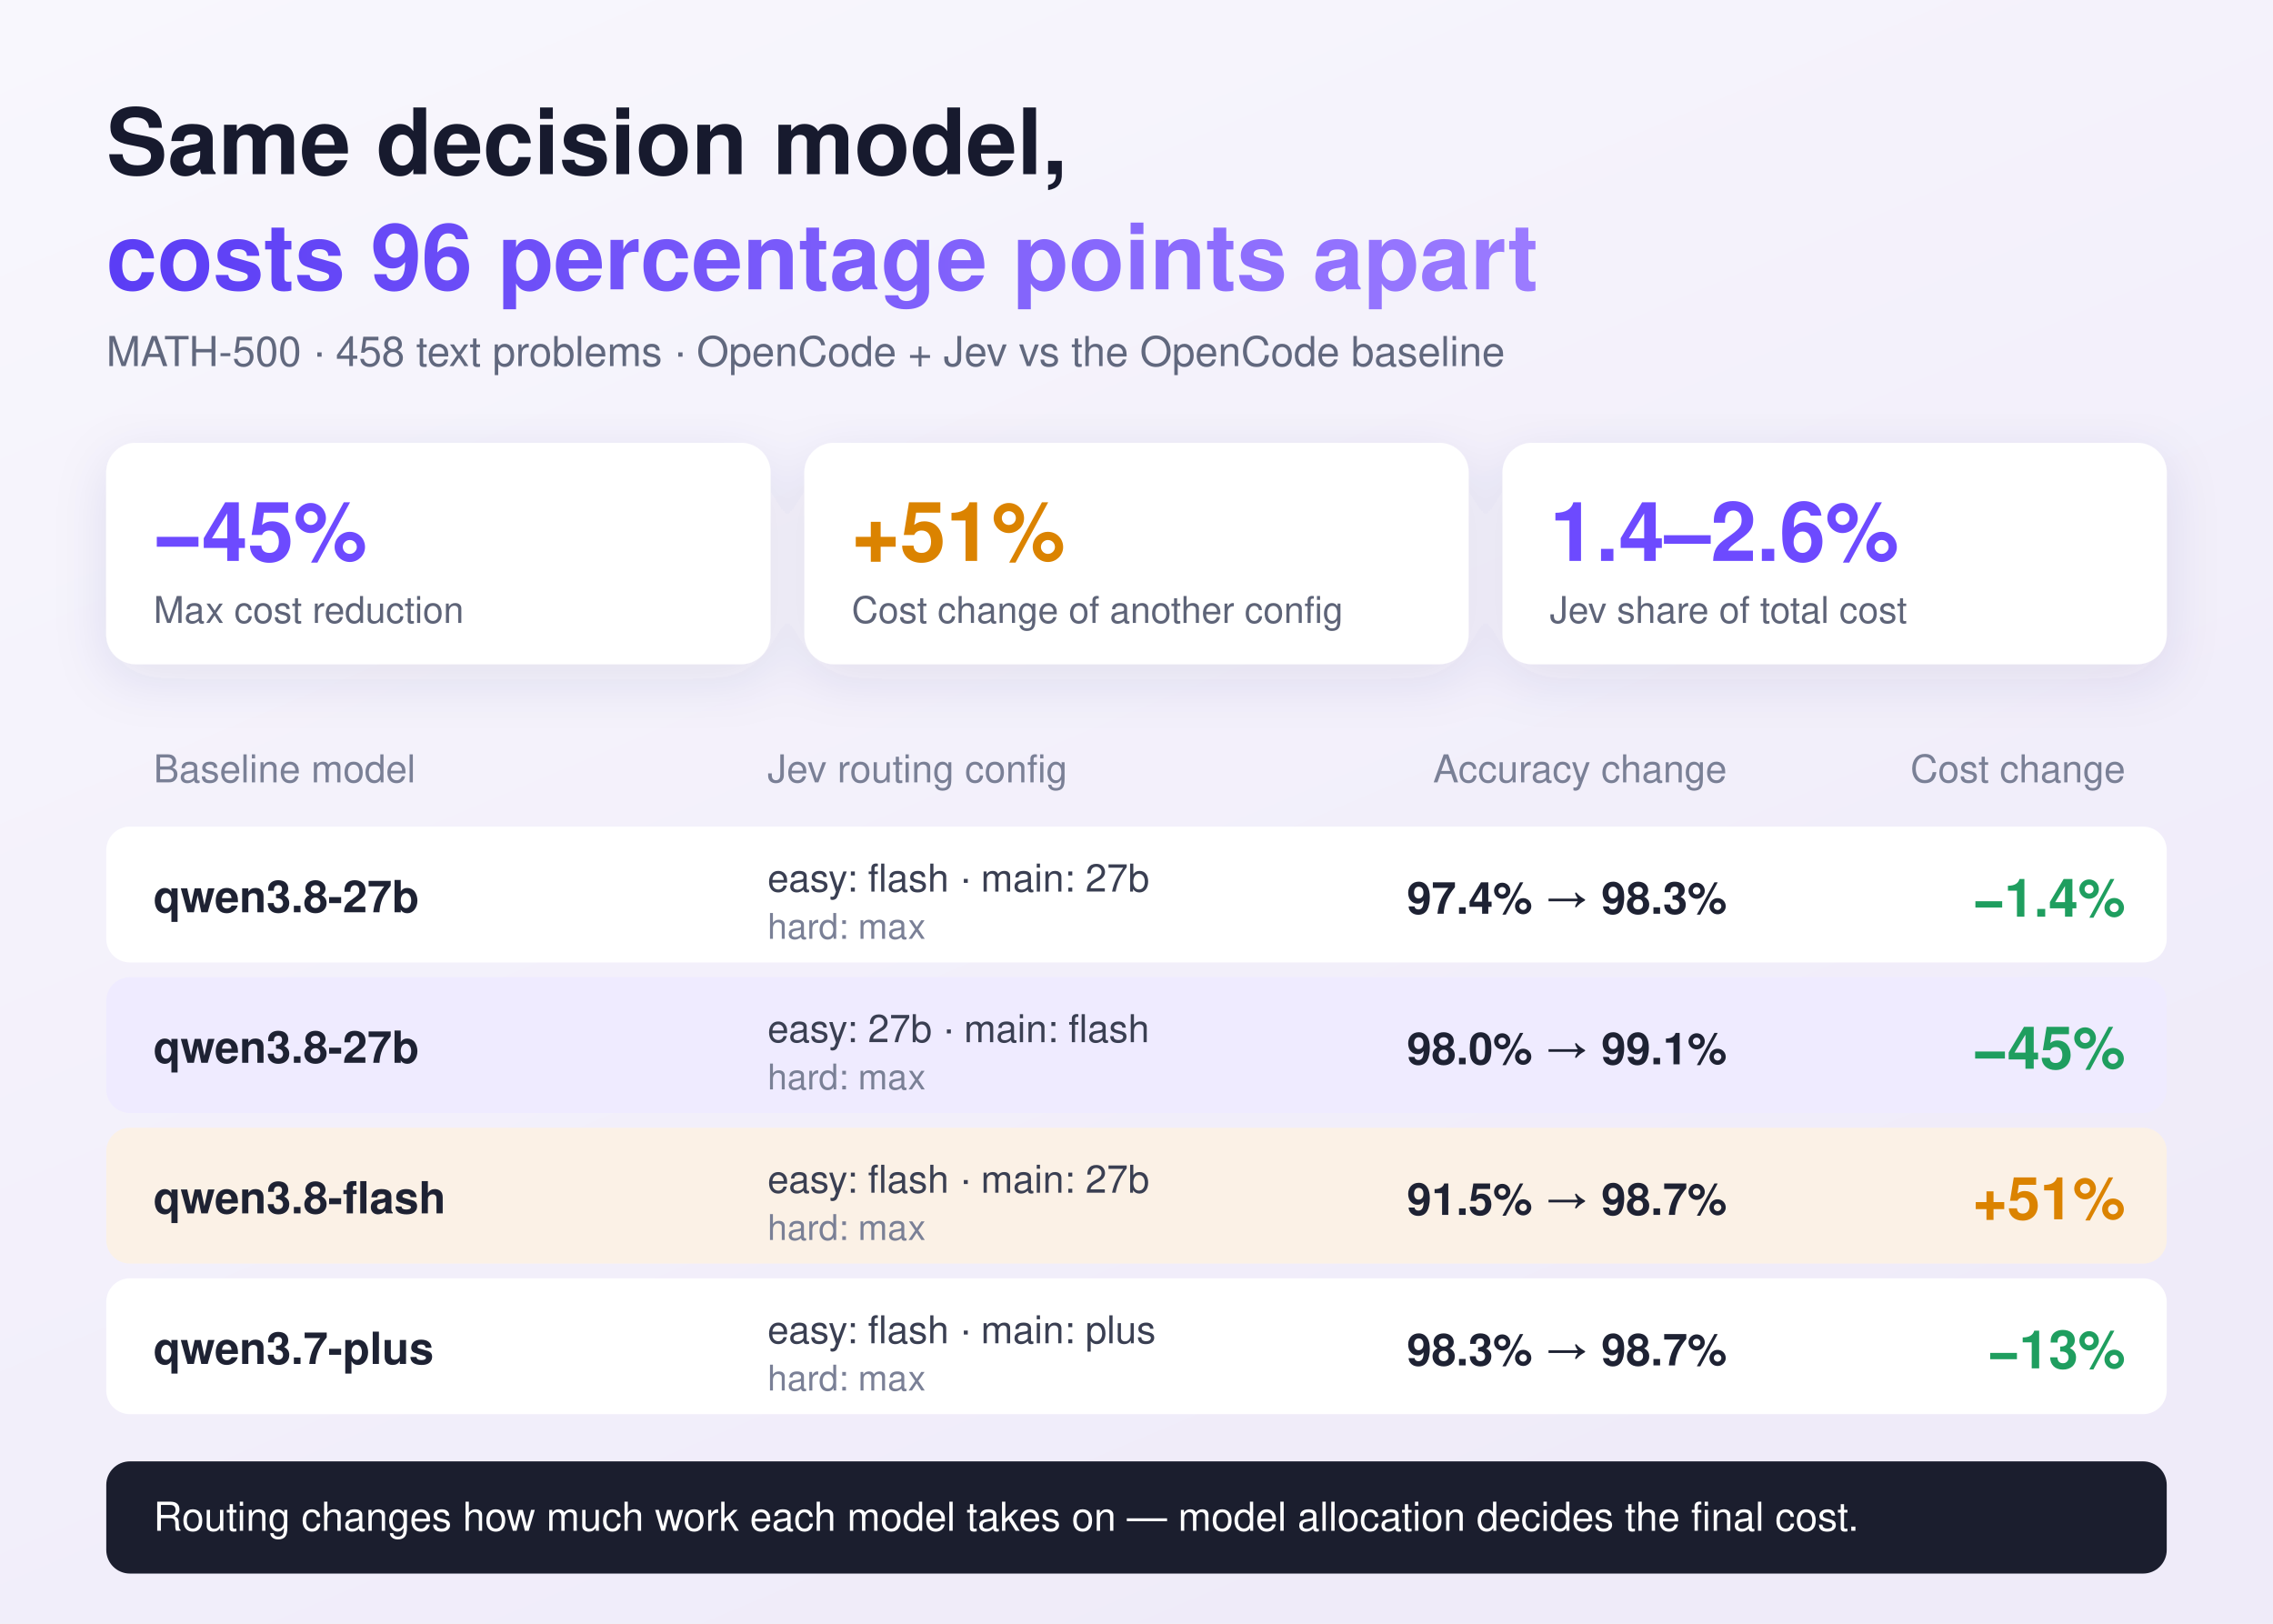
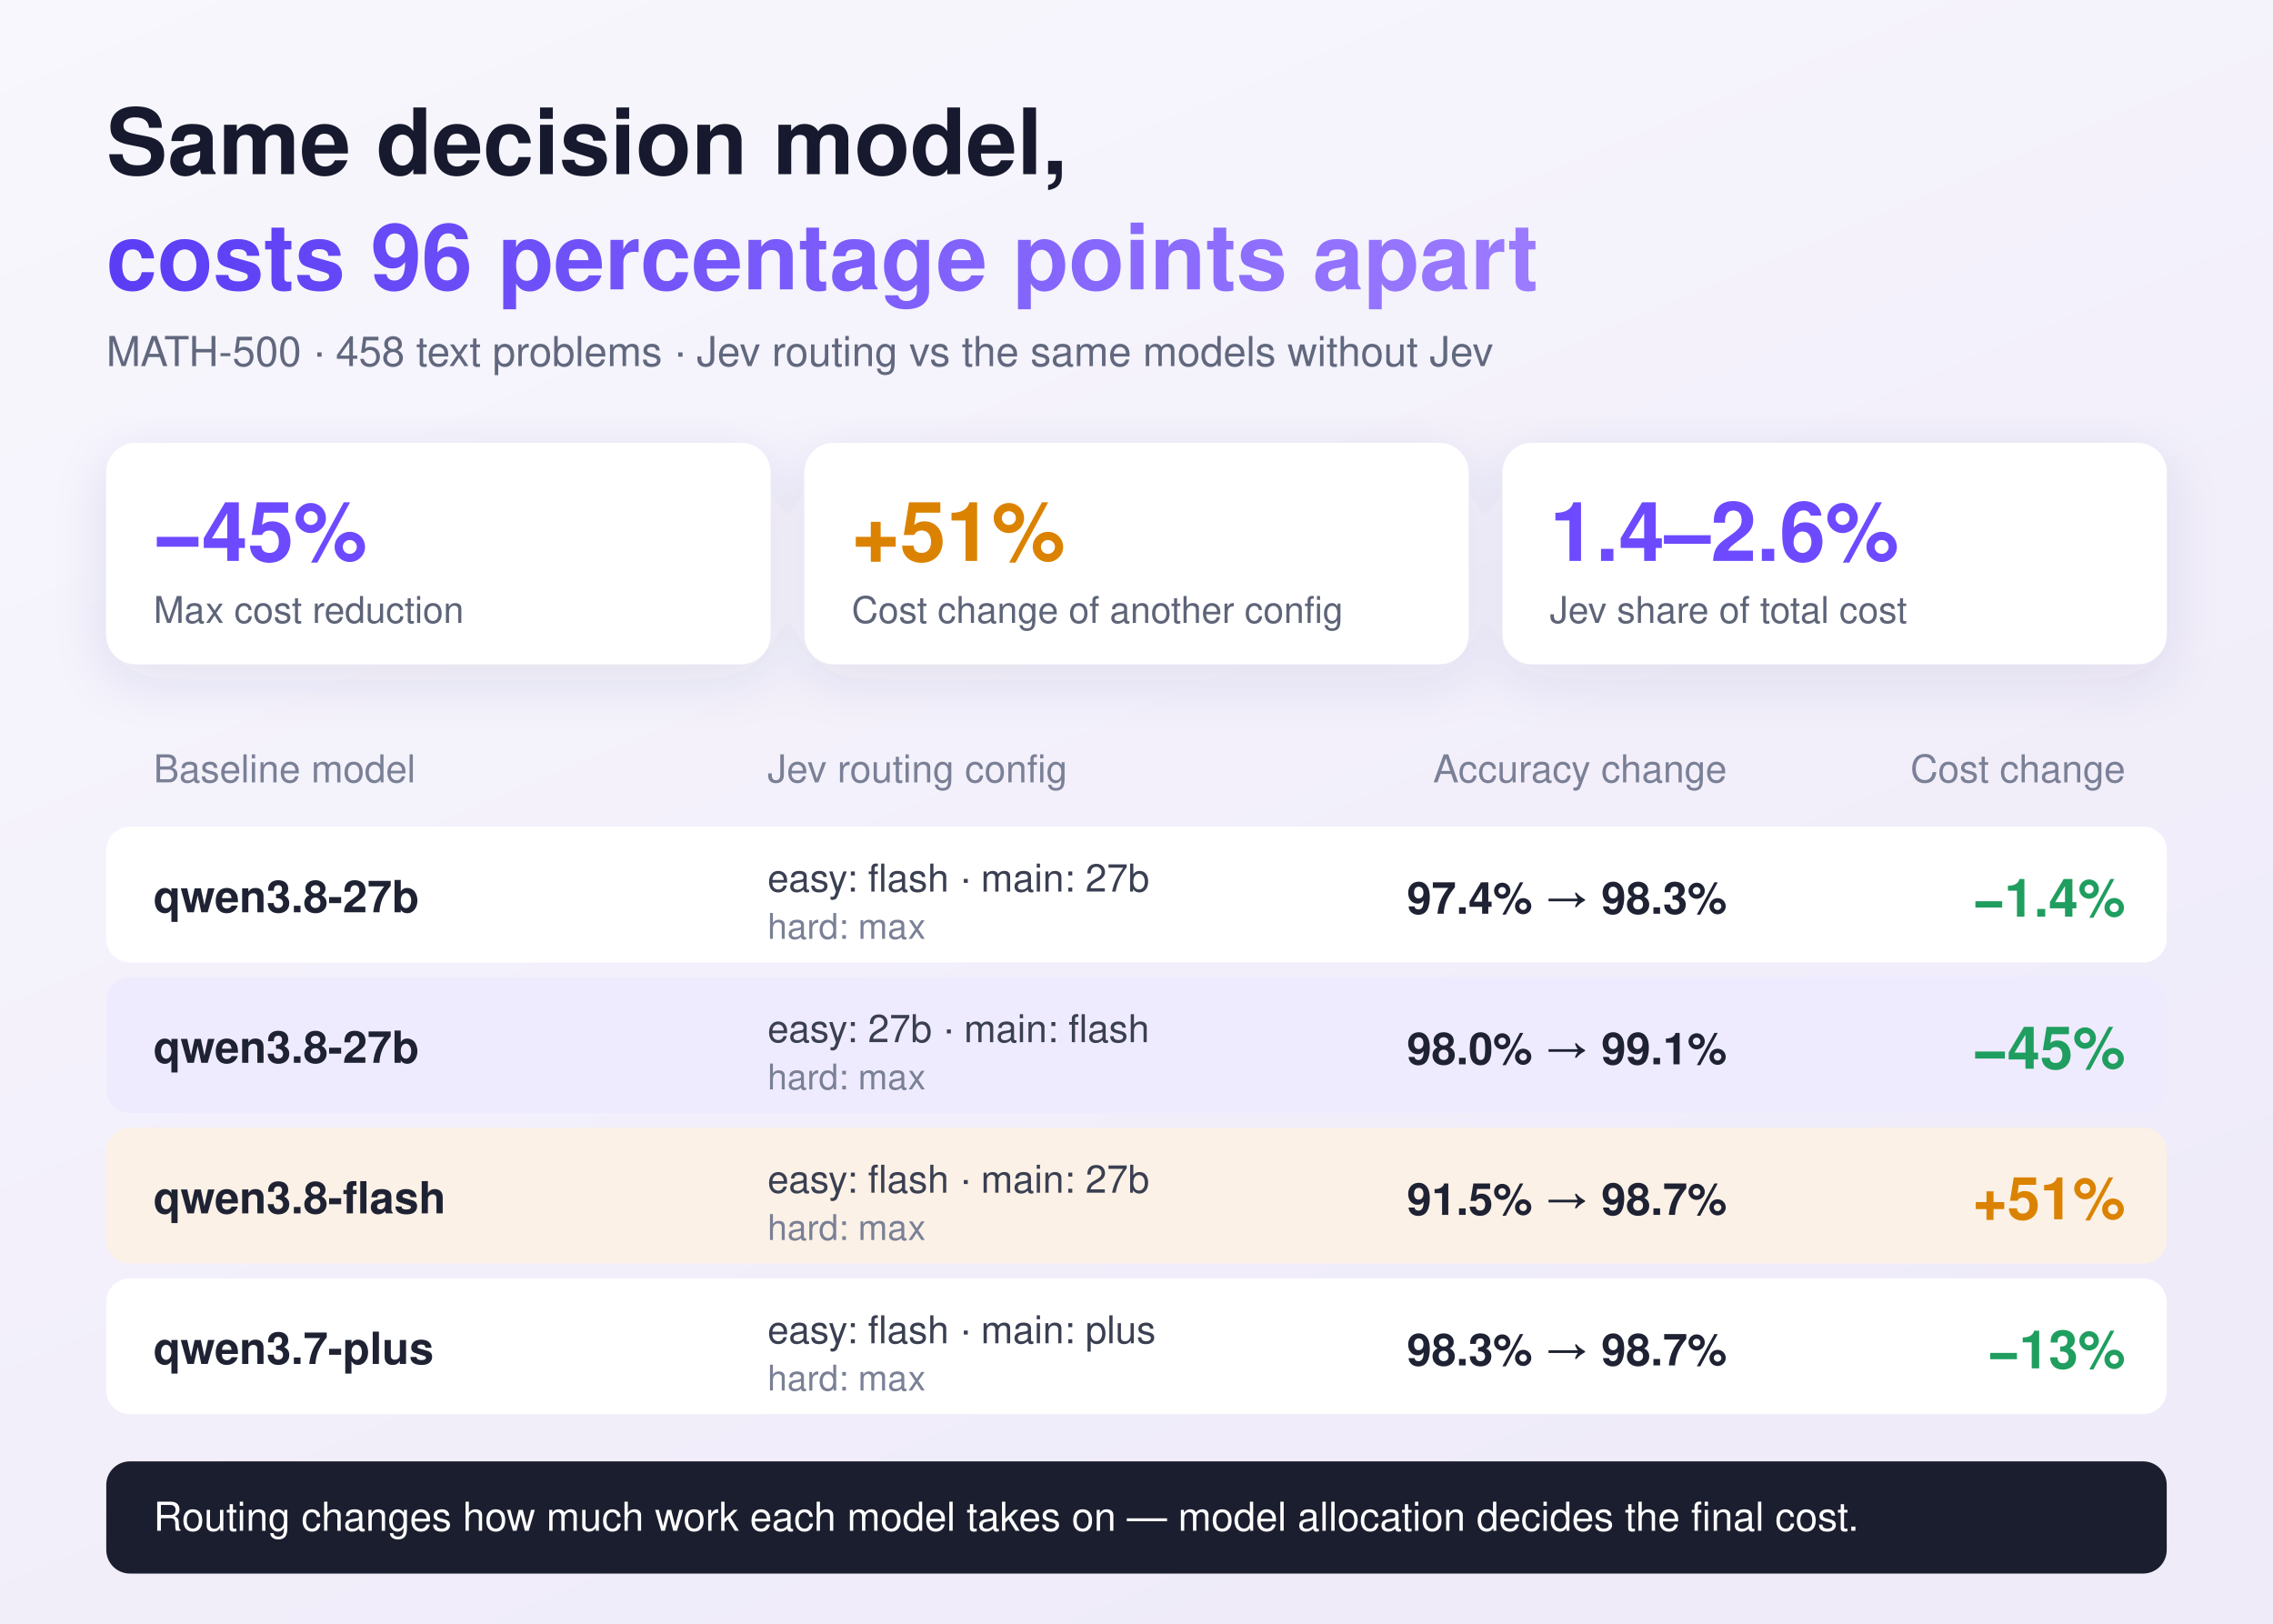
<svg xmlns="http://www.w3.org/2000/svg" width="1540" height="1100" viewBox="0 0 1540 1100" font-family="Helvetica Neue, Helvetica, Arial, sans-serif">
  <defs>
    <linearGradient id="bg" x1="0" y1="0" x2="0.6" y2="1">
      <stop offset="0" stop-color="#F8F7FD" />
      <stop offset="1" stop-color="#EFEBF9" />
    </linearGradient>
    <linearGradient id="grad" x1="0" y1="0" x2="1" y2="0">
      <stop offset="0" stop-color="#5B3DF5" />
      <stop offset="1" stop-color="#9B7BFF" />
    </linearGradient>
    <filter id="soft" x="-20%" y="-20%" width="140%" height="160%">
      <feDropShadow dx="0" dy="10" stdDeviation="18" flood-color="#3B2A78" flood-opacity="0.10" />
    </filter>
  </defs>
  <rect width="1540" height="1100" fill="url(#bg)" />
  <text x="72" y="118" font-size="62" font-weight="700" fill="#171A2E">Same decision model,</text>
  <text x="72" y="196" font-size="62" font-weight="700" fill="url(#grad)">costs 96 percentage points apart</text>
-   <text x="72" y="248" font-size="28" fill="#61687E">MATH-500 · 458 text problems · OpenCode + Jev vs the OpenCode baseline</text>
+   <text x="72" y="248" font-size="28" fill="#61687E">MATH-500 · 458 text problems · Jev routing vs the same models without Jev</text>
  <g filter="url(#soft)">
    <rect x="72" y="300" width="450" height="150" rx="20" fill="#FFFFFF" />
    <rect x="545" y="300" width="450" height="150" rx="20" fill="#FFFFFF" />
    <rect x="1018" y="300" width="450" height="150" rx="20" fill="#FFFFFF" />
  </g>
  <text x="104" y="380" font-size="56" font-weight="700" fill="#6D4AFF">−45%</text>
  <text x="104" y="422" font-size="25" fill="#5E6478">Max cost reduction</text>
  <text x="577" y="380" font-size="56" font-weight="700" fill="#DB8300">+51%</text>
  <text x="577" y="422" font-size="25" fill="#5E6478">Cost change of another config</text>
  <text x="1050" y="380" font-size="56" font-weight="700" fill="#6D4AFF">1.4–2.6%</text>
  <text x="1050" y="422" font-size="25" fill="#5E6478">Jev share of total cost</text>
  <text x="104" y="530" font-size="26" fill="#7A8096">Baseline model</text>
  <text x="520" y="530" font-size="26" fill="#7A8096">Jev routing config</text>
  <text x="1170" y="530" font-size="26" fill="#7A8096" text-anchor="end">Accuracy change</text>
  <text x="1440" y="530" font-size="26" fill="#7A8096" text-anchor="end">Cost change</text>
  <rect x="72" y="560" width="1396" height="92" rx="16" fill="#FFFFFF" />
  <rect x="72" y="662" width="1396" height="92" rx="16" fill="#EFEBFF" />
  <rect x="72" y="764" width="1396" height="92" rx="16" fill="#FBF1E6" />
  <rect x="72" y="866" width="1396" height="92" rx="16" fill="#FFFFFF" />
  <text x="104" y="618" font-size="30" font-weight="600" fill="#1E2233">qwen3.8-27b</text>
  <text x="520" y="604" font-size="26" fill="#3A3F52">easy: flash · main: 27b</text>
  <text x="520" y="636" font-size="24" fill="#7A8096">hard: max</text>
  <text x="1170" y="619" font-size="30" font-weight="600" fill="#1E2233" text-anchor="end">97.4% → 98.3%</text>
  <text x="1440" y="621" font-size="36" font-weight="700" fill="#1F9E5F" text-anchor="end">−1.4%</text>
  <text x="104" y="720" font-size="30" font-weight="600" fill="#1E2233">qwen3.8-27b</text>
  <text x="520" y="706" font-size="26" fill="#3A3F52">easy: 27b · main: flash</text>
  <text x="520" y="738" font-size="24" fill="#7A8096">hard: max</text>
  <text x="1170" y="721" font-size="30" font-weight="600" fill="#1E2233" text-anchor="end">98.0% → 99.1%</text>
  <text x="1440" y="724" font-size="40" font-weight="700" fill="#1F9E5F" text-anchor="end">−45%</text>
  <text x="104" y="822" font-size="30" font-weight="600" fill="#1E2233">qwen3.8-flash</text>
  <text x="520" y="808" font-size="26" fill="#3A3F52">easy: flash · main: 27b</text>
  <text x="520" y="840" font-size="24" fill="#7A8096">hard: max</text>
  <text x="1170" y="823" font-size="30" font-weight="600" fill="#1E2233" text-anchor="end">91.5% → 98.7%</text>
  <text x="1440" y="826" font-size="40" font-weight="700" fill="#DB8300" text-anchor="end">+51%</text>
  <text x="104" y="924" font-size="30" font-weight="600" fill="#1E2233">qwen3.7-plus</text>
  <text x="520" y="910" font-size="26" fill="#3A3F52">easy: flash · main: plus</text>
  <text x="520" y="942" font-size="24" fill="#7A8096">hard: max</text>
  <text x="1170" y="925" font-size="30" font-weight="600" fill="#1E2233" text-anchor="end">98.3% → 98.7%</text>
  <text x="1440" y="927" font-size="36" font-weight="700" fill="#1F9E5F" text-anchor="end">−13%</text>
  <rect x="72" y="990" width="1396" height="76" rx="16" fill="#1B1E2E" />
  <text x="104" y="1037" font-size="27" fill="#FFFFFF">Routing changes how much work each model takes on — model allocation decides the final cost.</text>
</svg>
